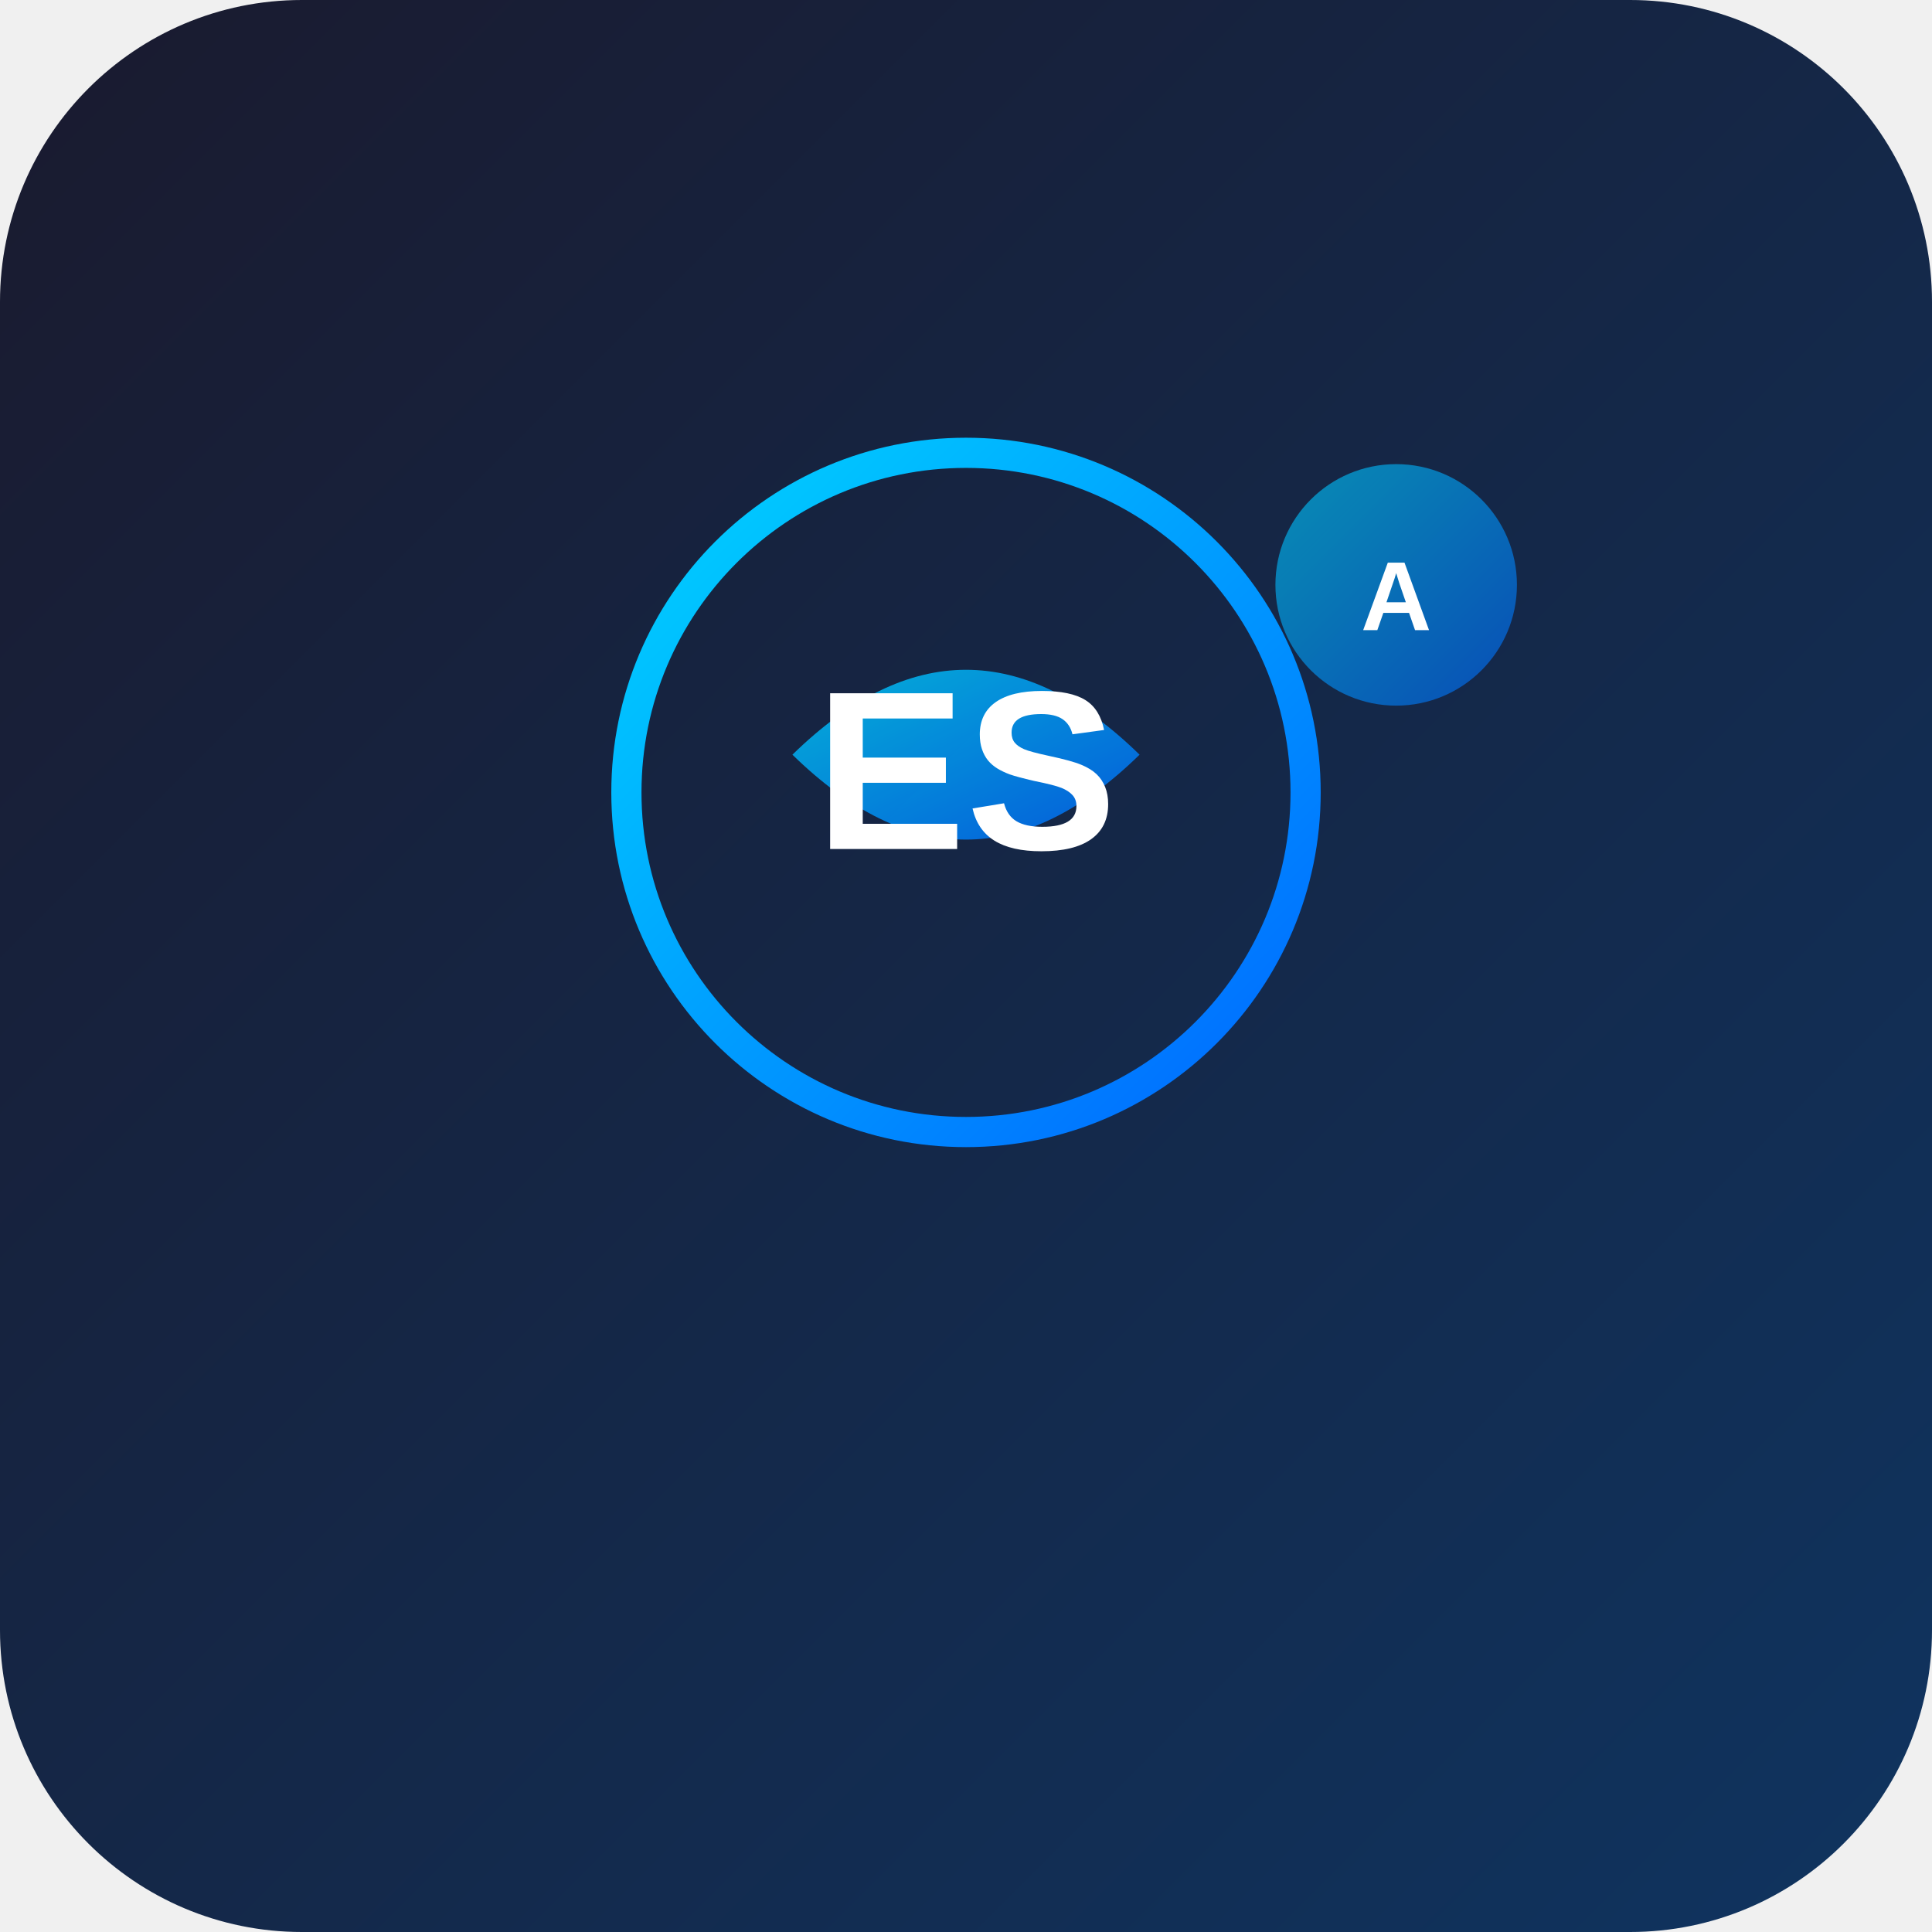
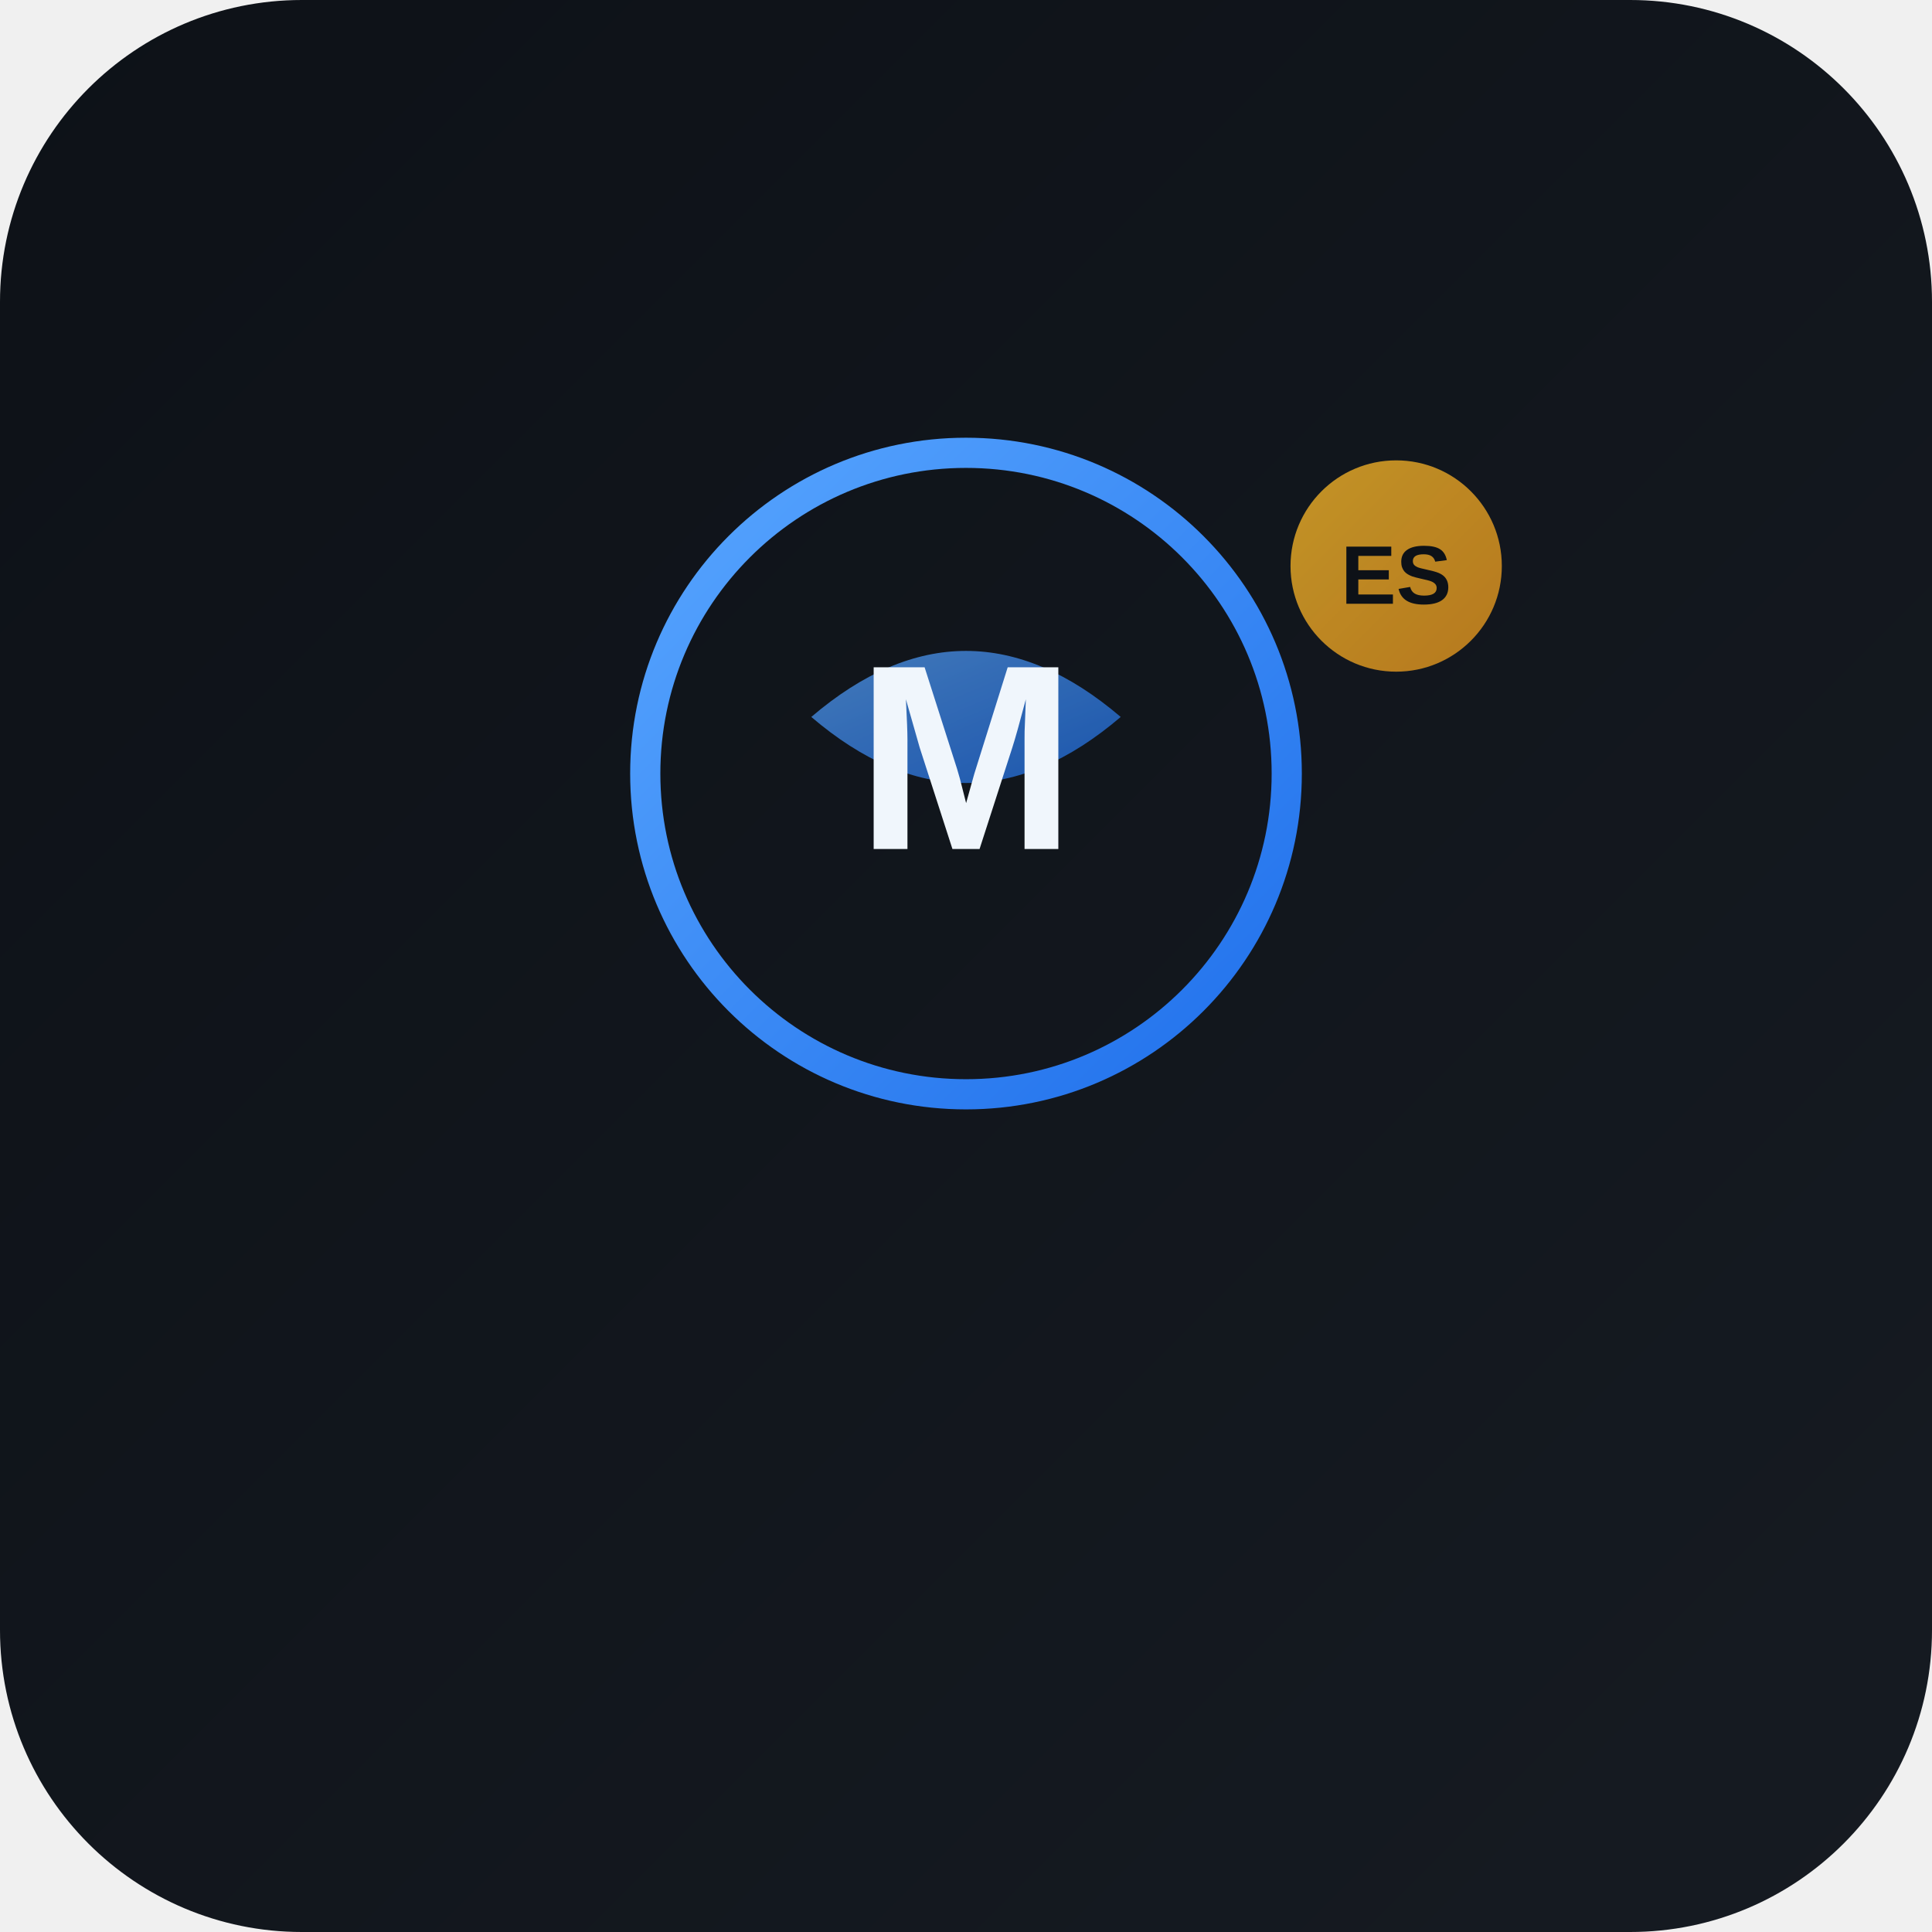
<svg xmlns="http://www.w3.org/2000/svg" width="512" height="512" viewBox="0 0 512 512">
  <defs>
    <linearGradient id="bg" x1="0%" y1="0%" x2="100%" y2="100%">
-       <stop offset="0%" style="stop-color:#1a1a2e" />
-       <stop offset="100%" style="stop-color:#0f3460" />
+       <stop offset="0%" style="stop-color:#0d1117" />
+       <stop offset="100%" style="stop-color:#161b22" />
    </linearGradient>
    <linearGradient id="accent" x1="0%" y1="0%" x2="100%" y2="100%">
-       <stop offset="0%" style="stop-color:#00d4ff" />
-       <stop offset="100%" style="stop-color:#0066ff" />
+       <stop offset="0%" style="stop-color:#58a6ff" />
+       <stop offset="100%" style="stop-color:#1f6feb" />
+     </linearGradient>
+     <linearGradient id="gold" x1="0%" y1="0%" x2="100%" y2="100%">
+       <stop offset="0%" style="stop-color:#f0b429" />
+       <stop offset="100%" style="stop-color:#de911d" />
    </linearGradient>
  </defs>
  <rect width="512" height="512" rx="80" fill="url(#bg)" />
-   <circle cx="256" cy="210" r="90" fill="none" stroke="url(#accent)" stroke-width="8" />
-   <path d="M210 200 Q256 155 302 200 Q256 245 210 200" fill="url(#accent)" opacity="0.8" />
-   <path d="M150 320 L362 320" stroke="url(#accent)" stroke-width="6" stroke-linecap="round" />
-   <path d="M180 352 L332 352" stroke="url(#accent)" stroke-width="6" stroke-linecap="round" opacity="0.7" />
-   <path d="M210 384 L302 384" stroke="url(#accent)" stroke-width="6" stroke-linecap="round" opacity="0.5" />
-   <text x="256" y="225" text-anchor="middle" fill="white" font-size="60" font-weight="bold" font-family="Arial">ES</text>
-   <circle cx="370" cy="155" r="32" fill="url(#accent)" opacity="0.6" />
-   <text x="370" y="167" text-anchor="middle" fill="white" font-size="26" font-weight="bold" font-family="Arial">A</text>
+   <circle cx="256" cy="205" r="85" fill="none" stroke="url(#accent)" stroke-width="8" />
+   <path d="M215 190 Q256 155 297 190 Q256 225 215 190" fill="url(#accent)" opacity="0.7" />
+   <text x="256" y="225" text-anchor="middle" fill="#f0f6fc" font-size="70" font-weight="bold" font-family="Arial, sans-serif">M</text>
+   <path d="M148 310 L364 310" stroke="url(#gold)" stroke-width="7" stroke-linecap="round" />
+   <path d="M178 345 L334 345" stroke="url(#gold)" stroke-width="7" stroke-linecap="round" opacity="0.7" />
+   <path d="M208 380 L304 380" stroke="url(#gold)" stroke-width="7" stroke-linecap="round" opacity="0.5" />
+   <circle cx="370" cy="150" r="28" fill="url(#gold)" opacity="0.8" />
+   <text x="370" y="160" text-anchor="middle" fill="#0d1117" font-size="22" font-weight="bold" font-family="Arial">ES</text>
</svg>
